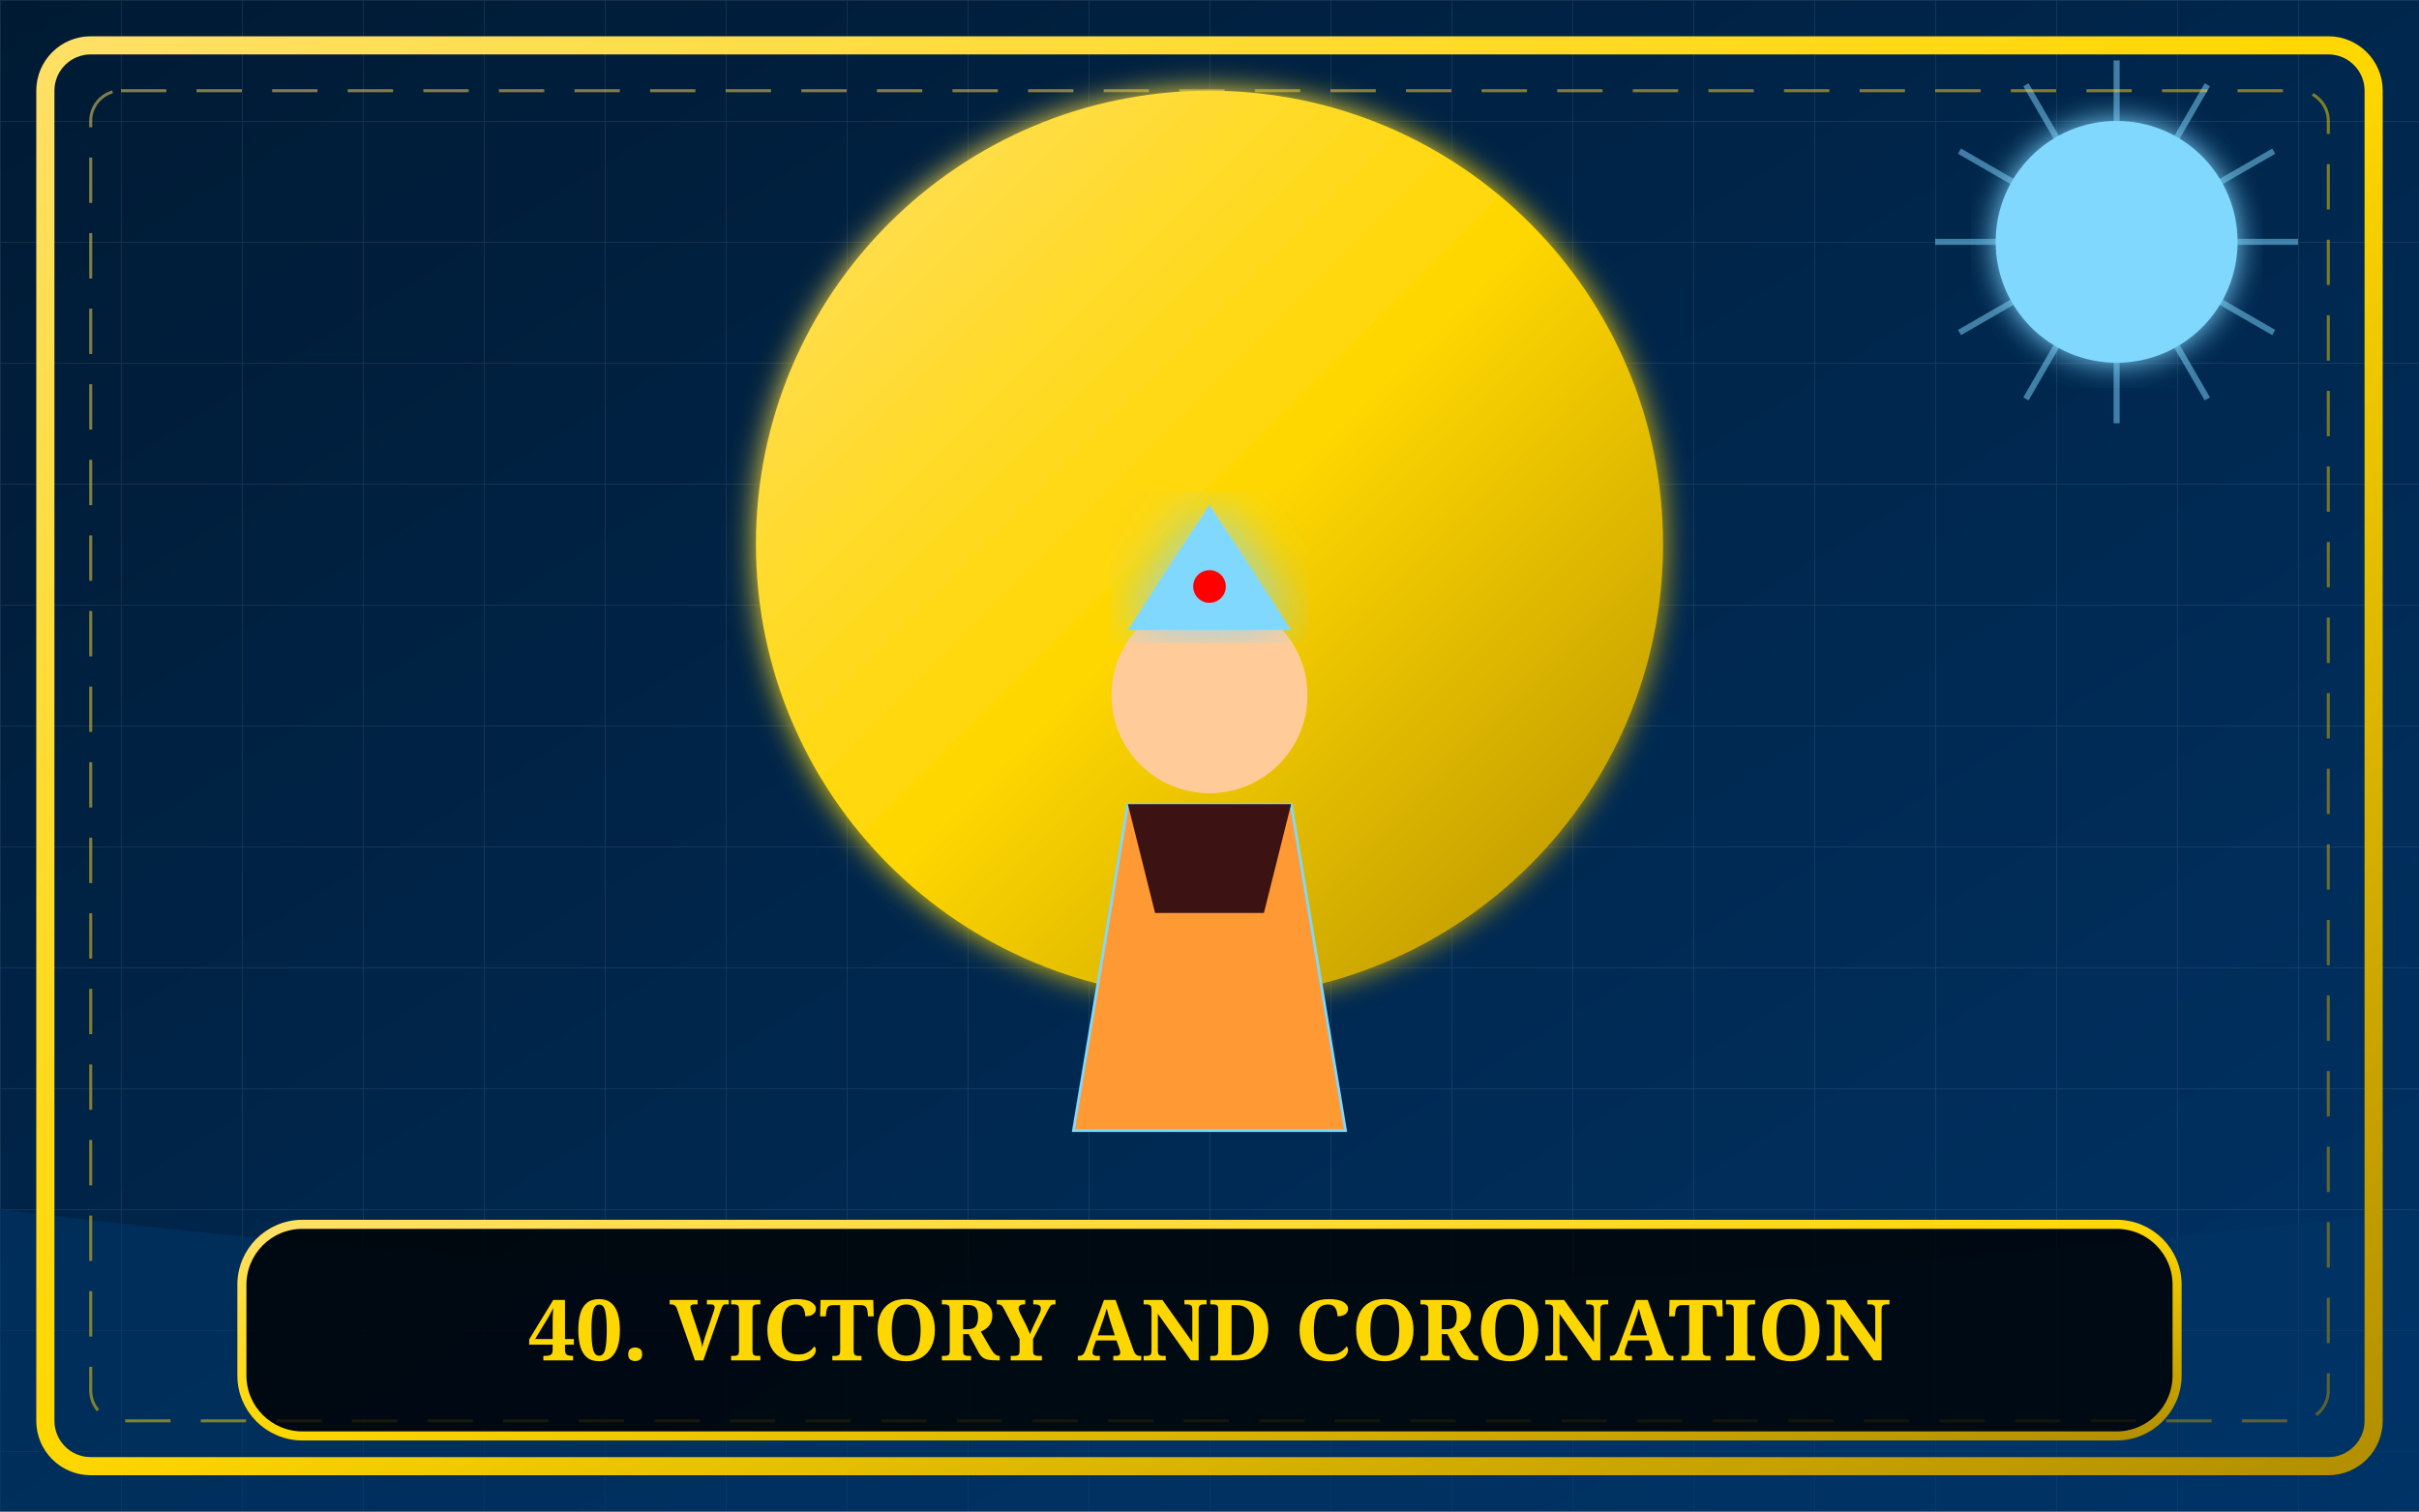
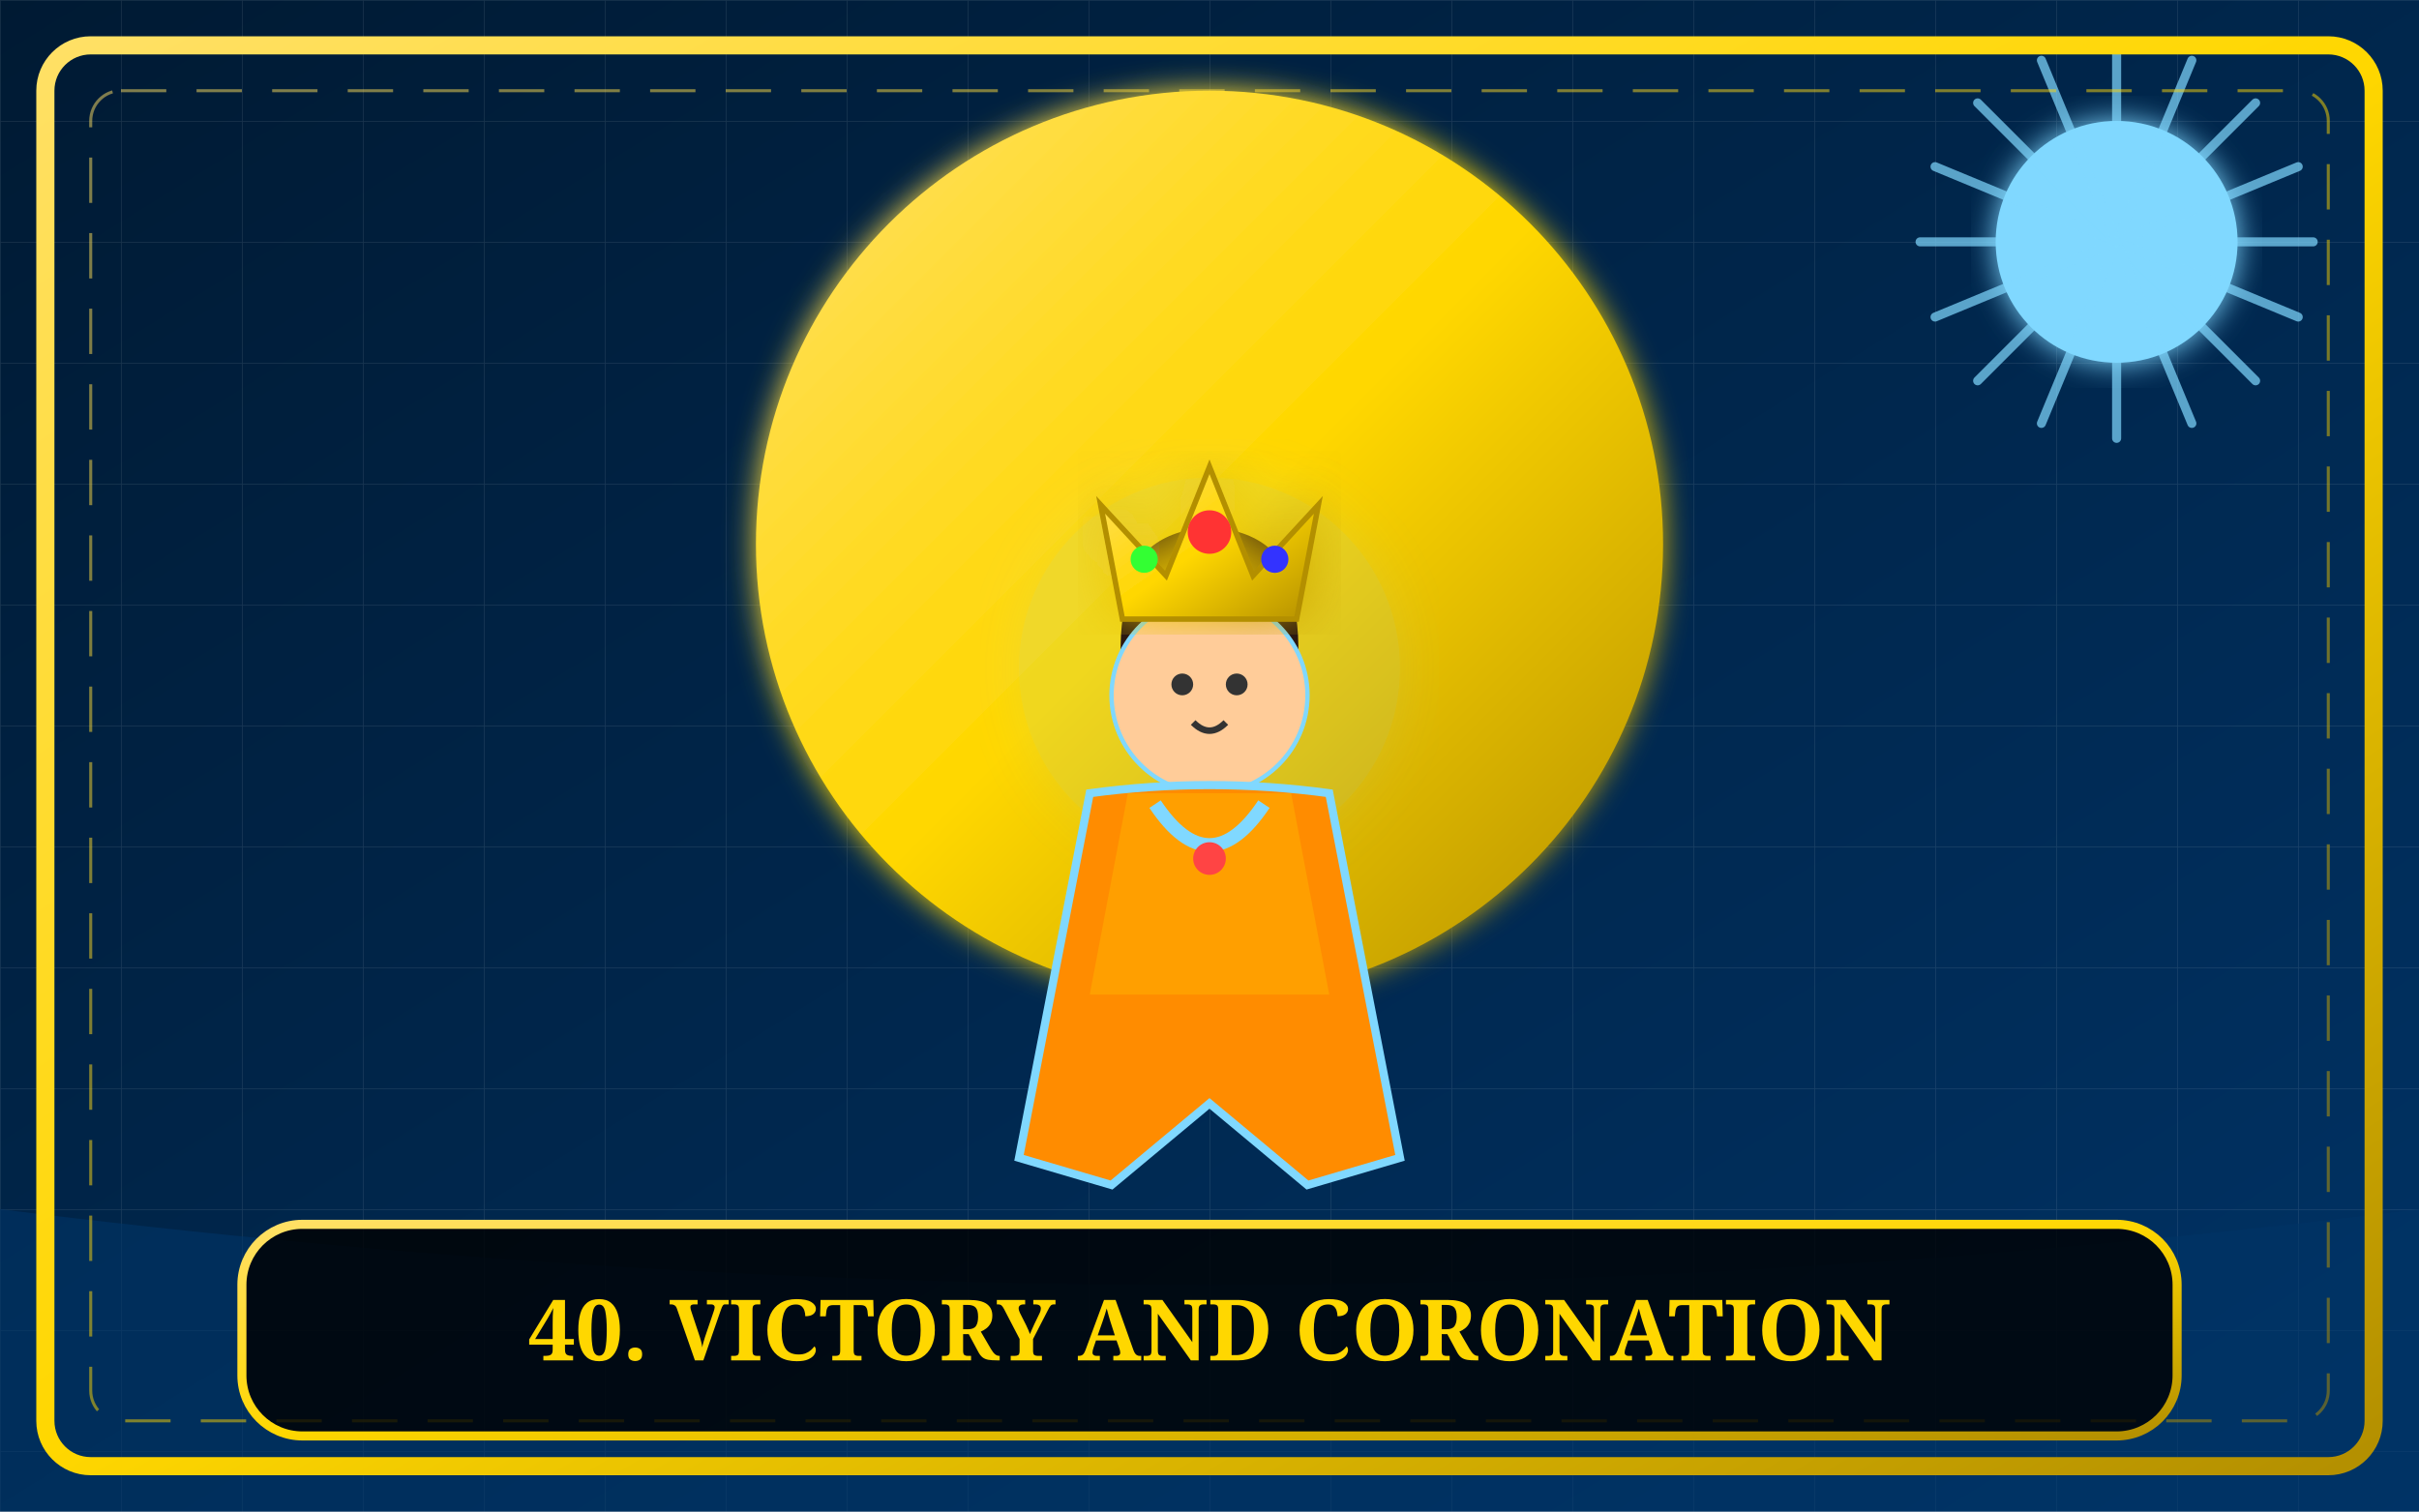
<svg xmlns="http://www.w3.org/2000/svg" viewBox="0 0 800 500" width="100%" height="100%">
  <defs>
    <linearGradient id="bg40" x1="0%" y1="0%" x2="100%" y2="100%">
      <stop offset="0%" stop-color="#001a33" />
      <stop offset="100%" stop-color="#003366" />
    </linearGradient>
    <linearGradient id="goldGrad" x1="0%" y1="0%" x2="100%" y2="100%">
      <stop offset="0%" stop-color="#ffe066" />
      <stop offset="50%" stop-color="#ffd700" />
      <stop offset="100%" stop-color="#b38f00" />
    </linearGradient>
    <filter id="glow">
      <feGaussianBlur stdDeviation="5" result="blur" />
      <feMerge>
        <feMergeNode in="blur" />
        <feMergeNode in="SourceGraphic" />
      </feMerge>
    </filter>
    <pattern id="grid" width="40" height="40" patternUnits="userSpaceOnUse">
      <path d="M 40 0 L 0 0 0 40" fill="none" stroke="white" stroke-width="0.5" opacity="0.1" />
    </pattern>
  </defs>
  <rect width="800" height="500" fill="url(#bg40)" />
  <rect width="800" height="500" fill="url(#grid)" />
  <circle cx="700" cy="80" r="40" fill="#80d8ff" filter="url(#glow)" />
-   <line x1="700" y1="80" x2="700" y2="20" stroke="#80d8ff" stroke-width="2" transform="rotate(0, 700, 80)" opacity="0.5" />
-   <line x1="700" y1="80" x2="700" y2="20" stroke="#80d8ff" stroke-width="2" transform="rotate(30, 700, 80)" opacity="0.5" />
-   <line x1="700" y1="80" x2="700" y2="20" stroke="#80d8ff" stroke-width="2" transform="rotate(60, 700, 80)" opacity="0.5" />
-   <line x1="700" y1="80" x2="700" y2="20" stroke="#80d8ff" stroke-width="2" transform="rotate(90, 700, 80)" opacity="0.5" />
-   <line x1="700" y1="80" x2="700" y2="20" stroke="#80d8ff" stroke-width="2" transform="rotate(120, 700, 80)" opacity="0.5" />
-   <line x1="700" y1="80" x2="700" y2="20" stroke="#80d8ff" stroke-width="2" transform="rotate(150, 700, 80)" opacity="0.5" />
-   <line x1="700" y1="80" x2="700" y2="20" stroke="#80d8ff" stroke-width="2" transform="rotate(180, 700, 80)" opacity="0.5" />
-   <line x1="700" y1="80" x2="700" y2="20" stroke="#80d8ff" stroke-width="2" transform="rotate(210, 700, 80)" opacity="0.5" />
-   <line x1="700" y1="80" x2="700" y2="20" stroke="#80d8ff" stroke-width="2" transform="rotate(240, 700, 80)" opacity="0.5" />
-   <line x1="700" y1="80" x2="700" y2="20" stroke="#80d8ff" stroke-width="2" transform="rotate(270, 700, 80)" opacity="0.5" />
-   <line x1="700" y1="80" x2="700" y2="20" stroke="#80d8ff" stroke-width="2" transform="rotate(300, 700, 80)" opacity="0.5" />
-   <line x1="700" y1="80" x2="700" y2="20" stroke="#80d8ff" stroke-width="2" transform="rotate(330, 700, 80)" opacity="0.5" />
+   <line x1="700" y1="80" x2="700" y2="15" stroke="#80d8ff" stroke-width="3" stroke-linecap="round" transform="rotate(0.0, 700, 80)" opacity="0.7" />
+   <line x1="700" y1="80" x2="700" y2="15" stroke="#80d8ff" stroke-width="3" stroke-linecap="round" transform="rotate(22.5, 700, 80)" opacity="0.7" />
+   <line x1="700" y1="80" x2="700" y2="15" stroke="#80d8ff" stroke-width="3" stroke-linecap="round" transform="rotate(45.0, 700, 80)" opacity="0.7" />
+   <line x1="700" y1="80" x2="700" y2="15" stroke="#80d8ff" stroke-width="3" stroke-linecap="round" transform="rotate(67.5, 700, 80)" opacity="0.7" />
+   <line x1="700" y1="80" x2="700" y2="15" stroke="#80d8ff" stroke-width="3" stroke-linecap="round" transform="rotate(90.0, 700, 80)" opacity="0.7" />
+   <line x1="700" y1="80" x2="700" y2="15" stroke="#80d8ff" stroke-width="3" stroke-linecap="round" transform="rotate(112.5, 700, 80)" opacity="0.7" />
+   <line x1="700" y1="80" x2="700" y2="15" stroke="#80d8ff" stroke-width="3" stroke-linecap="round" transform="rotate(135.0, 700, 80)" opacity="0.7" />
+   <line x1="700" y1="80" x2="700" y2="15" stroke="#80d8ff" stroke-width="3" stroke-linecap="round" transform="rotate(157.5, 700, 80)" opacity="0.7" />
+   <line x1="700" y1="80" x2="700" y2="15" stroke="#80d8ff" stroke-width="3" stroke-linecap="round" transform="rotate(180.0, 700, 80)" opacity="0.7" />
+   <line x1="700" y1="80" x2="700" y2="15" stroke="#80d8ff" stroke-width="3" stroke-linecap="round" transform="rotate(202.5, 700, 80)" opacity="0.7" />
+   <line x1="700" y1="80" x2="700" y2="15" stroke="#80d8ff" stroke-width="3" stroke-linecap="round" transform="rotate(225.0, 700, 80)" opacity="0.7" />
+   <line x1="700" y1="80" x2="700" y2="15" stroke="#80d8ff" stroke-width="3" stroke-linecap="round" transform="rotate(247.5, 700, 80)" opacity="0.7" />
+   <line x1="700" y1="80" x2="700" y2="15" stroke="#80d8ff" stroke-width="3" stroke-linecap="round" transform="rotate(270.0, 700, 80)" opacity="0.7" />
+   <line x1="700" y1="80" x2="700" y2="15" stroke="#80d8ff" stroke-width="3" stroke-linecap="round" transform="rotate(292.5, 700, 80)" opacity="0.7" />
+   <line x1="700" y1="80" x2="700" y2="15" stroke="#80d8ff" stroke-width="3" stroke-linecap="round" transform="rotate(315.0, 700, 80)" opacity="0.7" />
+   <line x1="700" y1="80" x2="700" y2="15" stroke="#80d8ff" stroke-width="3" stroke-linecap="round" transform="rotate(337.5, 700, 80)" opacity="0.7" />
  <circle cx="400" cy="150" r="100" fill="white" opacity="0.05" filter="url(#glow)" />
  <path d="M 0 400 Q 400 450 800 400 L 800 500 L 0 500 Z" fill="#003366" opacity="0.6" />
  <rect x="15" y="15" width="770" height="470" rx="15" fill="none" stroke="url(#goldGrad)" stroke-width="6" />
  <rect x="30" y="30" width="740" height="440" rx="10" fill="none" stroke="url(#goldGrad)" stroke-width="1" stroke-dasharray="15,10" opacity="0.5" />
  <g transform="translate(0, -20)">
    <circle cx="400" cy="200" r="150" fill="url(#goldGrad)" filter="url(#glow)" />
    <g transform="translate(400,250) scale(1.8)">
-       <circle cx="0" cy="-10" r="12" fill="#1a1a1a" />
-       <path d="M -15 20 L 15 20 L 25 80 L -25 80 Z" fill="#ff9933" stroke="#80d8ff" stroke-width="0.5" />
-       <path d="M -15 20 L 15 20 L 10 40 L -10 40 Z" fill="#3d1212" />
-       <circle cx="0" cy="0" r="18" fill="#ffcc99" />
-       <path d="M -15 -12 L 15 -12 L 0 -35 Z" fill="#80d8ff" filter="url(#glow)" />
-       <circle cx="0" cy="-20" r="3" fill="red" />
+       <circle cx="0" cy="-5" r="35" fill="#80d8ff" opacity="0.12" filter="url(#glow)" />
+       <path d="M -15 -18 C -15 -35 15 -35 15 -18 C 18 -10 15 5 15 5 L -15 5 C -15 5 -18 -10 -15 -18 Z" fill="#2b1810" />
+       <circle cx="0" cy="0" r="18" fill="#ffcc99" stroke="#80d8ff" stroke-width="0.8" />
+       <circle cx="-5" cy="-2" r="2" fill="#333" />
+       <circle cx="5" cy="-2" r="2" fill="#333" />
+       <path d="M -3 5 Q 0 8 3 5" fill="none" stroke="#333" stroke-width="1.2" />
+       <path d="M -16 -14 L -20 -35 L -8 -22 L 0 -42 L 8 -22 L 20 -35 L 16 -14 Z" fill="url(#goldGrad)" filter="url(#glow)" stroke="#b38f00" stroke-width="1" />
+       <circle cx="0" cy="-30" r="4" fill="#ff3333" />
+       <circle cx="-12" cy="-25" r="2.5" fill="#33ff33" />
+       <circle cx="12" cy="-25" r="2.5" fill="#3333ff" />
+       <path d="M -22 18 Q 0 15 22 18 L 35 85 L 18 90 L 0 75 L -18 90 L -35 85 Z" fill="#ff8c00" stroke="#80d8ff" stroke-width="1.5" />
+       <path d="M -15 18 L 15 18 L 22 55 L -22 55 Z" fill="#ffd700" opacity="0.25" />
+       <path d="M -10 20 Q 0 35 10 20" fill="none" stroke="#80d8ff" stroke-width="2.5" />
+       <circle cx="0" cy="30" r="3" fill="#ff4444" />
    </g>
  </g>
  <g transform="translate(400, 440)">
    <rect x="-320" y="-35" width="640" height="70" rx="20" fill="black" fill-opacity="0.8" stroke="url(#goldGrad)" stroke-width="3" />
    <text y="10" font-family="'Playfair Display', serif" font-size="28" font-weight="bold" fill="#ffd700" text-anchor="middle">40. VICTORY AND CORONATION</text>
  </g>
</svg>
